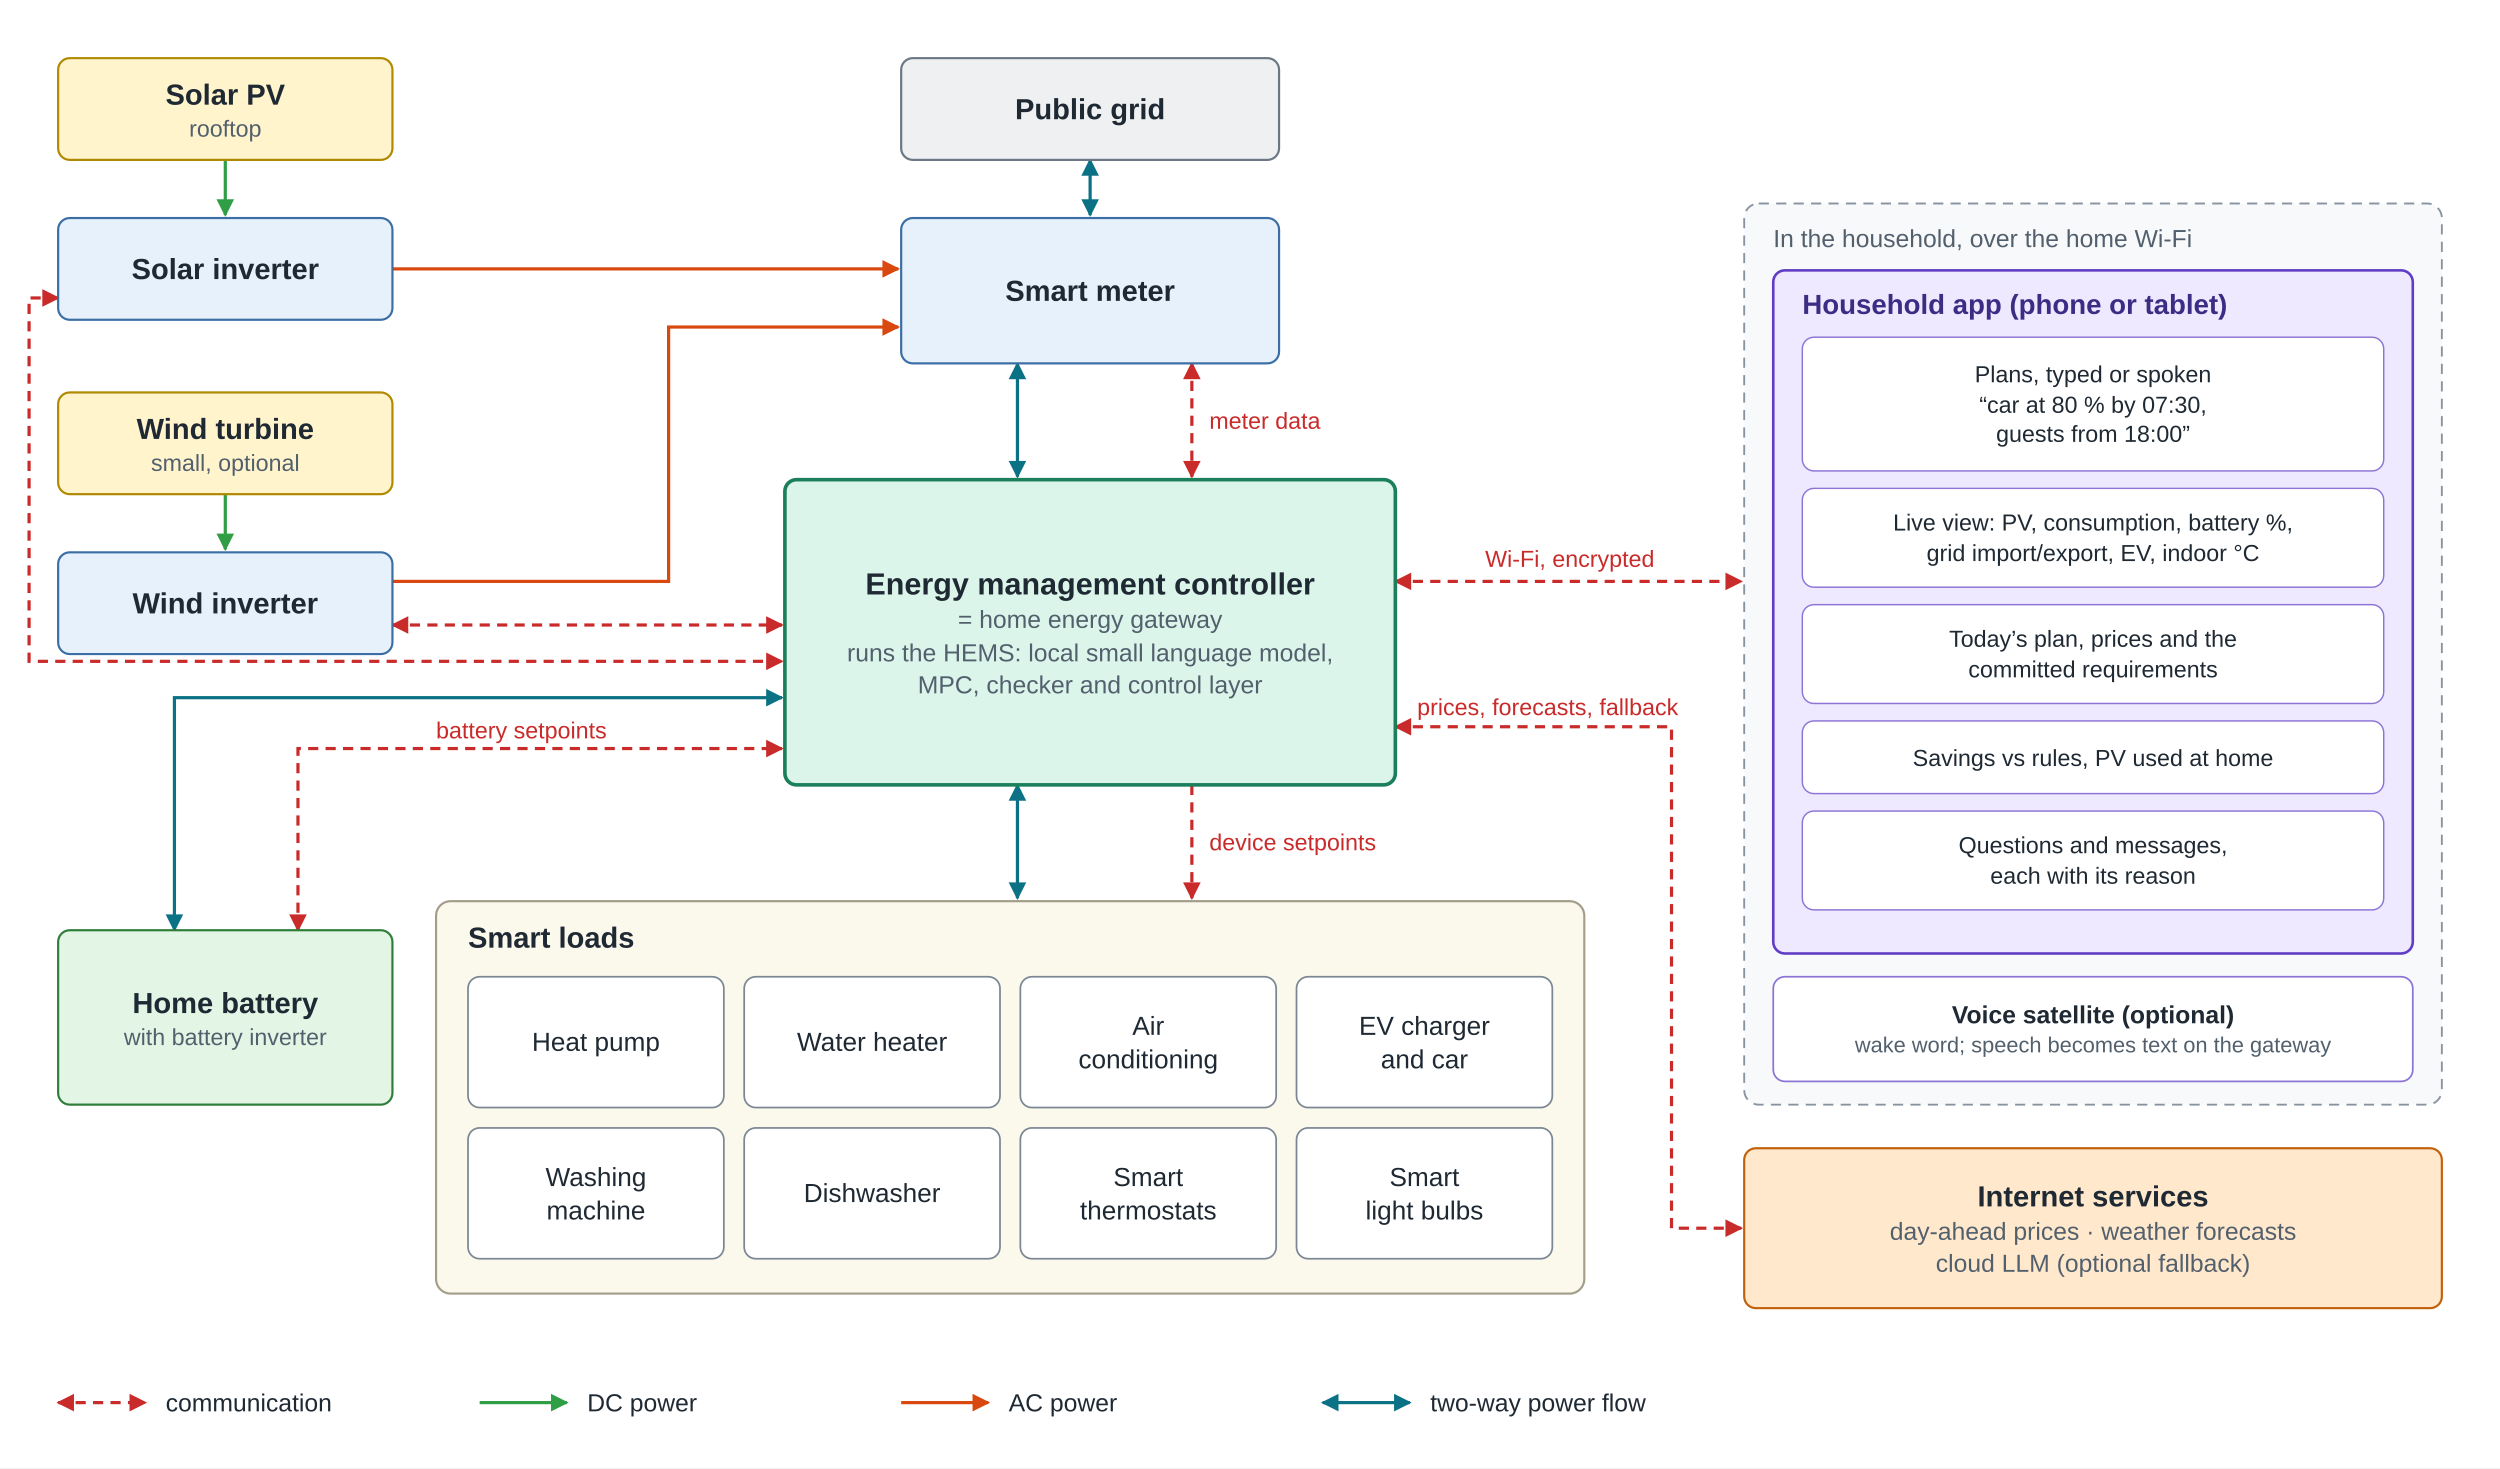
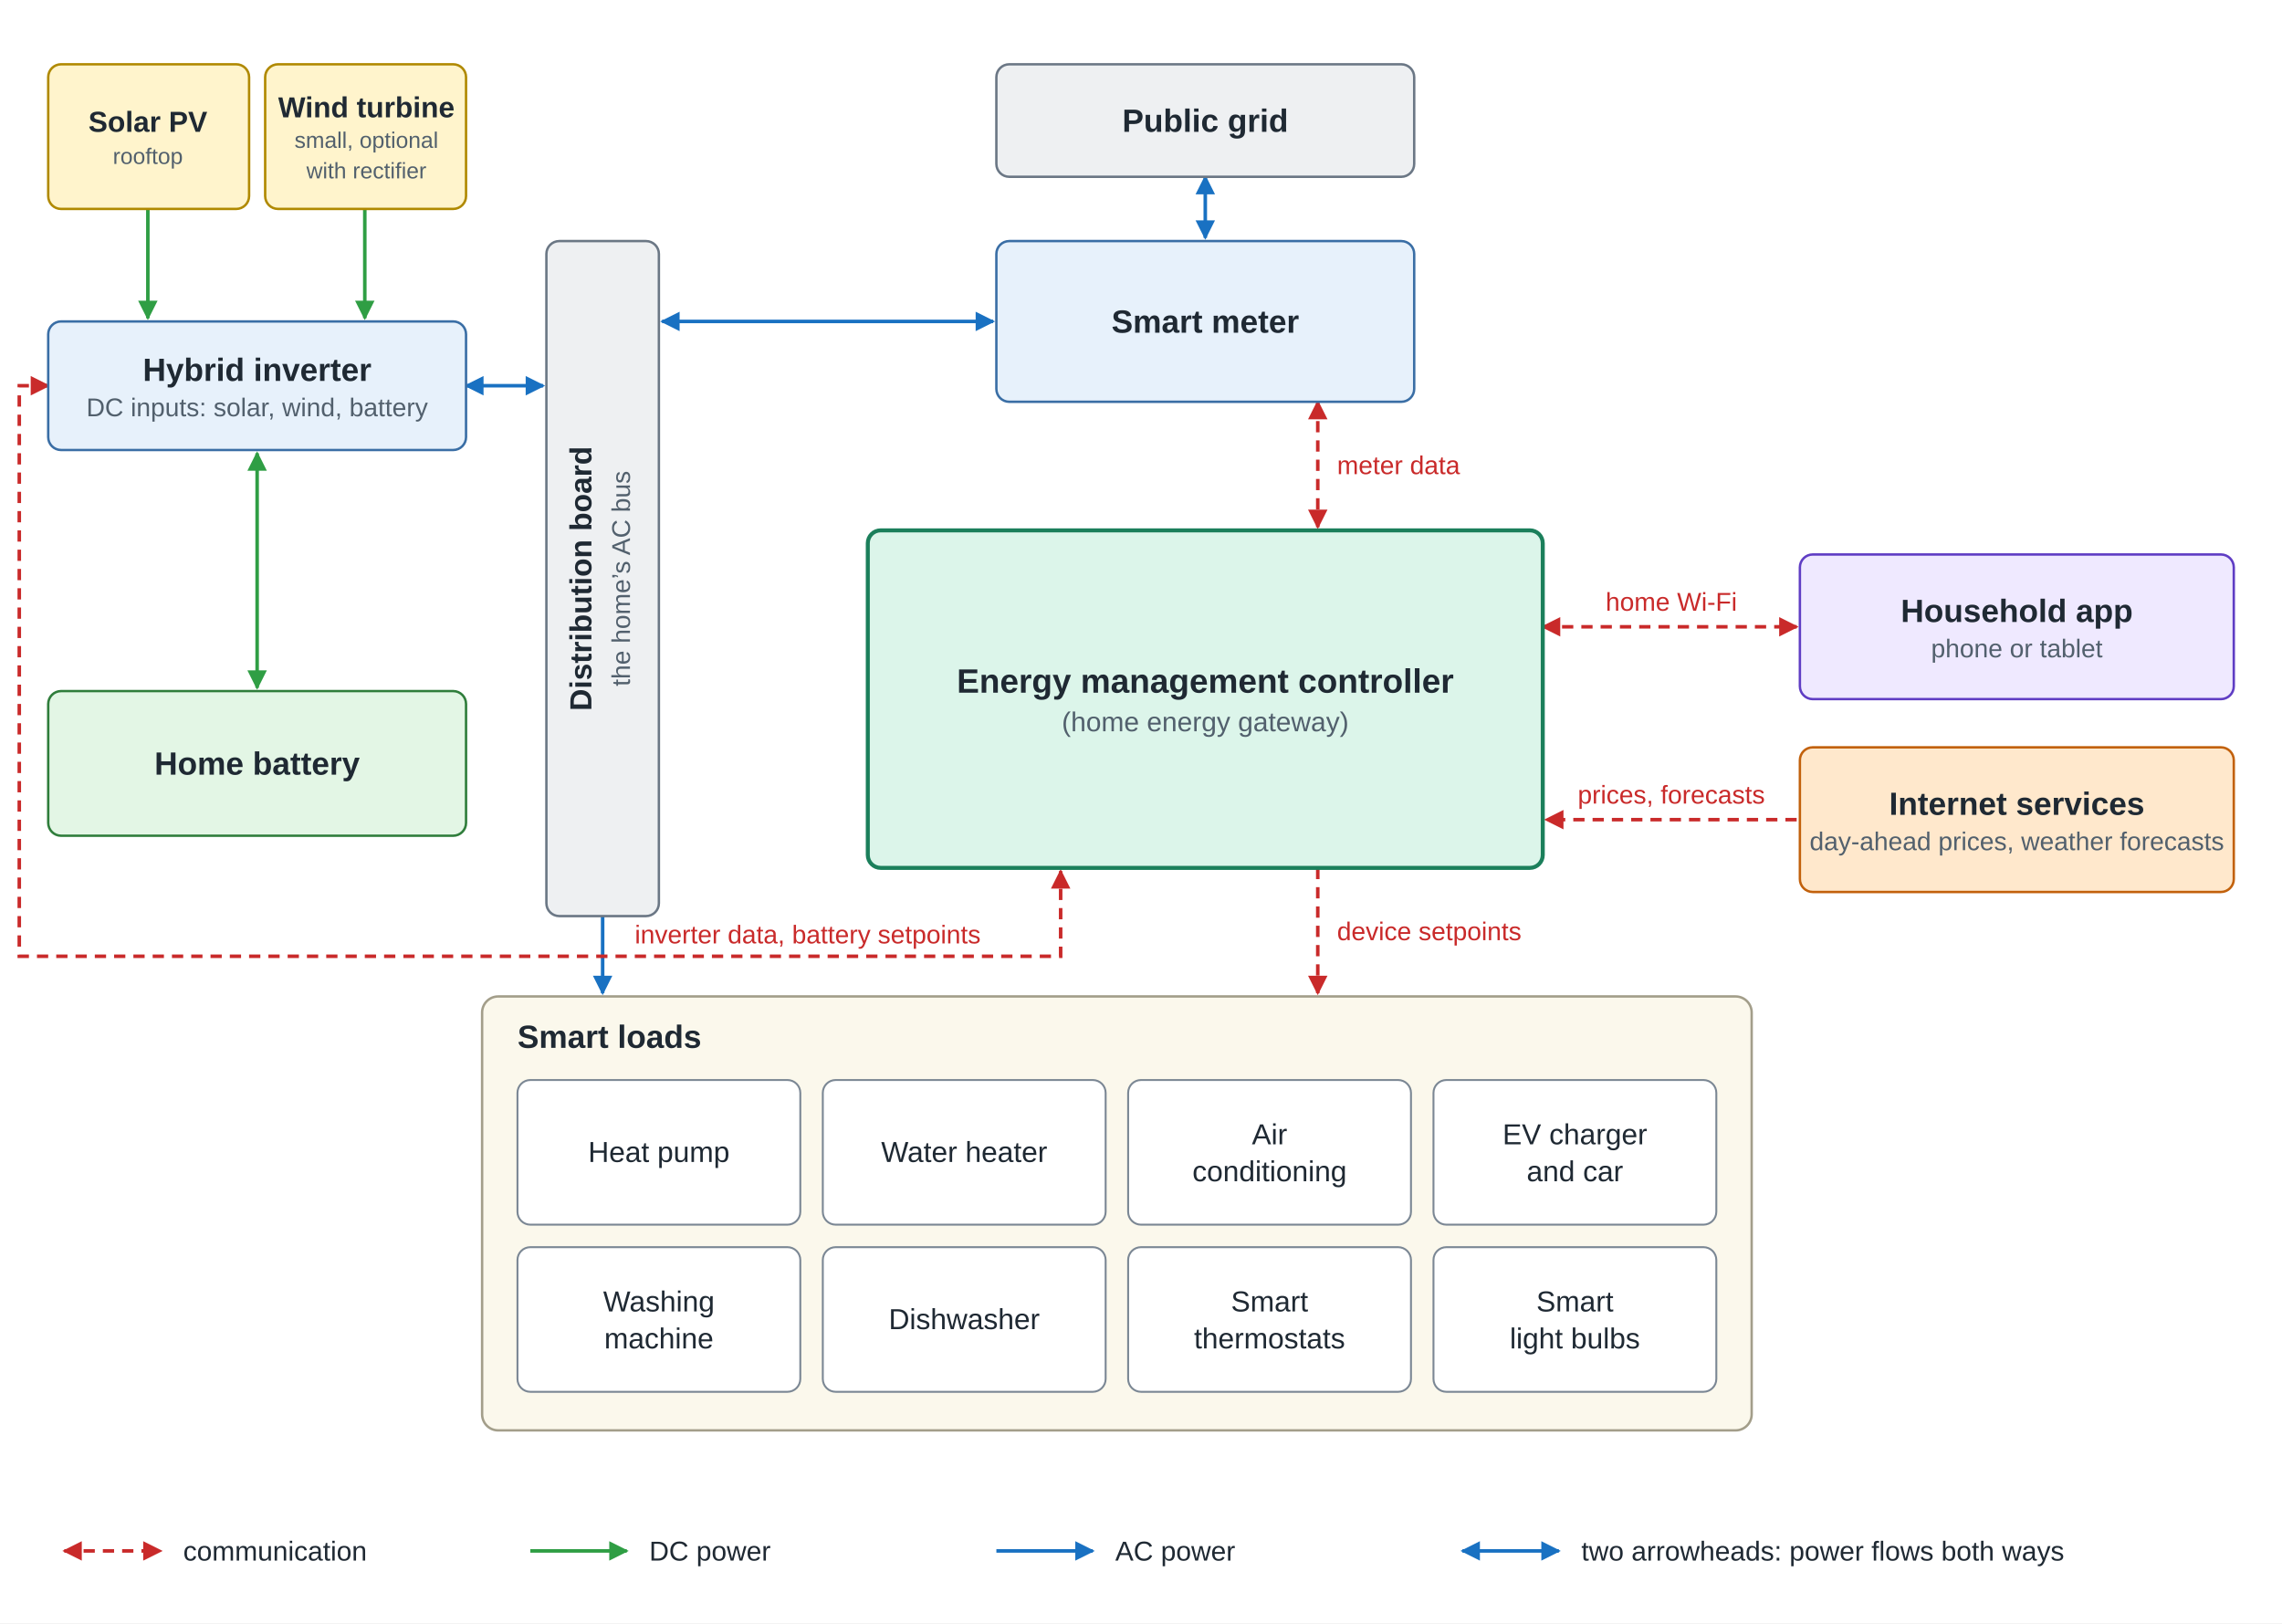
- <svg xmlns="http://www.w3.org/2000/svg" viewBox="0 0 1720 1010" width="1720" height="1010" font-family="Arial, Helvetica, sans-serif" role="img" aria-label="A home energy system: solar PV and a small wind turbine feed inverters, the inverters and the grid meet at the smart meter, and the energy management controller (the home energy gateway) reads the meter and inverters, sets the battery and the smart loads, talks to the household app over the home Wi-Fi and gets prices and forecasts from the internet.">
+ <svg xmlns="http://www.w3.org/2000/svg" viewBox="0 0 1420 1010" width="1420" height="1010" font-family="Arial, Helvetica, sans-serif" role="img" aria-label="A home energy system: solar PV, a small wind turbine and the home battery share one hybrid inverter; the inverter, the smart loads and the smart meter to the public grid meet at the distribution board, the home AC bus. No power passes through the energy management controller (the home energy gateway): it reads the meter and inverters, sets the battery and the smart loads, talks to the household app over the home Wi-Fi and gets prices and forecasts from the internet.">
  <defs>
    <marker id="dc" viewBox="0 0 10 10" refX="9" refY="5" markerWidth="5.5" markerHeight="5.5" orient="auto-start-reverse">
      <path d="M0,0 L10,5 L0,10 z" fill="#2f9e44" />
    </marker>
    <marker id="ac" viewBox="0 0 10 10" refX="9" refY="5" markerWidth="5.5" markerHeight="5.5" orient="auto-start-reverse">
-       <path d="M0,0 L10,5 L0,10 z" fill="#d9480f" />
+       <path d="M0,0 L10,5 L0,10 z" fill="#1971c2" />
    </marker>
    <marker id="two" viewBox="0 0 10 10" refX="9" refY="5" markerWidth="5.5" markerHeight="5.5" orient="auto-start-reverse">
      <path d="M0,0 L10,5 L0,10 z" fill="#0b7285" />
    </marker>
    <marker id="com" viewBox="0 0 10 10" refX="9" refY="5" markerWidth="5.5" markerHeight="5.5" orient="auto-start-reverse">
      <path d="M0,0 L10,5 L0,10 z" fill="#c92a2a" />
    </marker>
  </defs>
-   <rect width="1720" height="1010" fill="#ffffff" />
-   <path d="M155,110 L155,148" fill="none" stroke="#2f9e44" stroke-width="2.2" marker-end="url(#dc)" />
-   <path d="M155,340 L155,378" fill="none" stroke="#2f9e44" stroke-width="2.2" marker-end="url(#dc)" />
-   <path d="M270,185 L618,185" fill="none" stroke="#d9480f" stroke-width="2.2" marker-end="url(#ac)" />
-   <path d="M270,400 L460,400 L460,225 L618,225" fill="none" stroke="#d9480f" stroke-width="2.2" marker-end="url(#ac)" />
-   <path d="M750,110 L750,148" fill="none" stroke="#0b7285" stroke-width="2.2" marker-start="url(#two)" marker-end="url(#two)" />
-   <path d="M700,250 L700,328" fill="none" stroke="#0b7285" stroke-width="2.2" marker-start="url(#two)" marker-end="url(#two)" />
-   <path d="M700,540 L700,618" fill="none" stroke="#0b7285" stroke-width="2.2" marker-start="url(#two)" marker-end="url(#two)" />
-   <path d="M120,640 L120,480 L538,480" fill="none" stroke="#0b7285" stroke-width="2.2" marker-start="url(#two)" marker-end="url(#two)" />
+   <rect width="1420" height="1010" fill="#ffffff" />
+   <path d="M92,130 L92,198" fill="none" stroke="#2f9e44" stroke-width="2.2" marker-end="url(#dc)" />
+   <path d="M227,130 L227,198" fill="none" stroke="#2f9e44" stroke-width="2.2" marker-end="url(#dc)" />
+   <path d="M160,428 L160,282" fill="none" stroke="#2f9e44" stroke-width="2.2" marker-start="url(#dc)" marker-end="url(#dc)" />
+   <path d="M290,240 L338,240" fill="none" stroke="#1971c2" stroke-width="2.2" marker-start="url(#ac)" marker-end="url(#ac)" />
+   <path d="M412,200 L618,200" fill="none" stroke="#1971c2" stroke-width="2.2" marker-start="url(#ac)" marker-end="url(#ac)" />
+   <path d="M750,110 L750,148" fill="none" stroke="#1971c2" stroke-width="2.2" marker-start="url(#ac)" marker-end="url(#ac)" />
+   <path d="M375,570 L375,618" fill="none" stroke="#1971c2" stroke-width="2.2" marker-end="url(#ac)" />
  <path d="M820,250 L820,328" fill="none" stroke="#c92a2a" stroke-width="2.2" stroke-dasharray="7 5" marker-start="url(#com)" marker-end="url(#com)" />
-   <path d="M40,205 L20,205 L20,455 L538,455" fill="none" stroke="#c92a2a" stroke-width="2.2" stroke-dasharray="7 5" marker-start="url(#com)" marker-end="url(#com)" />
-   <path d="M270,430 L538,430" fill="none" stroke="#c92a2a" stroke-width="2.2" stroke-dasharray="7 5" marker-start="url(#com)" marker-end="url(#com)" />
-   <path d="M205,640 L205,515 L538,515" fill="none" stroke="#c92a2a" stroke-width="2.2" stroke-dasharray="7 5" marker-start="url(#com)" marker-end="url(#com)" />
+   <path d="M30,240 L12,240 L12,595 L660,595 L660,542" fill="none" stroke="#c92a2a" stroke-width="2.2" stroke-dasharray="7 5" marker-start="url(#com)" marker-end="url(#com)" />
  <path d="M820,540 L820,618" fill="none" stroke="#c92a2a" stroke-width="2.2" stroke-dasharray="7 5" marker-end="url(#com)" />
-   <path d="M960,400 L1198,400" fill="none" stroke="#c92a2a" stroke-width="2.2" stroke-dasharray="7 5" marker-start="url(#com)" marker-end="url(#com)" />
-   <path d="M960,500 L1150,500 L1150,845 L1198,845" fill="none" stroke="#c92a2a" stroke-width="2.2" stroke-dasharray="7 5" marker-start="url(#com)" marker-end="url(#com)" />
+   <path d="M960,390 L1118,390" fill="none" stroke="#c92a2a" stroke-width="2.2" stroke-dasharray="7 5" marker-start="url(#com)" marker-end="url(#com)" />
+   <path d="M1118,510 L962,510" fill="none" stroke="#c92a2a" stroke-width="2.2" stroke-dasharray="7 5" marker-end="url(#com)" />
  <path d="M40,965 L100,965" fill="none" stroke="#c92a2a" stroke-width="2.2" stroke-dasharray="7 5" marker-start="url(#com)" marker-end="url(#com)" />
  <path d="M330,965 L390,965" fill="none" stroke="#2f9e44" stroke-width="2.2" marker-end="url(#dc)" />
-   <path d="M620,965 L680,965" fill="none" stroke="#d9480f" stroke-width="2.2" marker-end="url(#ac)" />
-   <path d="M910,965 L970,965" fill="none" stroke="#0b7285" stroke-width="2.2" marker-start="url(#two)" marker-end="url(#two)" />
-   <rect x="40" y="40" width="230" height="70" rx="8" fill="#fff4cc" stroke="#b08900" stroke-width="1.5" />
-   <text x="155" y="72" font-size="20" font-weight="600" fill="#1f2933" text-anchor="middle">Solar PV</text>
-   <text x="155" y="94" font-size="16" font-weight="400" fill="#52606d" text-anchor="middle">rooftop</text>
-   <rect x="40" y="150" width="230" height="70" rx="8" fill="#e7f1fb" stroke="#3a6ea5" stroke-width="1.5" />
-   <text x="155" y="192" font-size="20" font-weight="600" fill="#1f2933" text-anchor="middle">Solar inverter</text>
-   <rect x="40" y="270" width="230" height="70" rx="8" fill="#fff4cc" stroke="#b08900" stroke-width="1.5" />
-   <text x="155" y="302" font-size="20" font-weight="600" fill="#1f2933" text-anchor="middle">Wind turbine</text>
-   <text x="155" y="324" font-size="16" font-weight="400" fill="#52606d" text-anchor="middle">small, optional</text>
-   <rect x="40" y="380" width="230" height="70" rx="8" fill="#e7f1fb" stroke="#3a6ea5" stroke-width="1.5" />
-   <text x="155" y="422" font-size="20" font-weight="600" fill="#1f2933" text-anchor="middle">Wind inverter</text>
-   <rect x="40" y="640" width="230" height="120" rx="8" fill="#e3f6e5" stroke="#2f7d3b" stroke-width="1.5" />
-   <text x="155" y="697" font-size="20" font-weight="600" fill="#1f2933" text-anchor="middle">Home battery</text>
-   <text x="155" y="719" font-size="16" font-weight="400" fill="#52606d" text-anchor="middle">with battery inverter</text>
+   <path d="M620,965 L680,965" fill="none" stroke="#1971c2" stroke-width="2.2" marker-end="url(#ac)" />
+   <path d="M910,965 L970,965" fill="none" stroke="#1971c2" stroke-width="2.2" marker-start="url(#ac)" marker-end="url(#ac)" />
+   <rect x="30" y="40" width="125" height="90" rx="8" fill="#fff4cc" stroke="#b08900" stroke-width="1.5" />
+   <text x="92" y="82" font-size="18" font-weight="600" fill="#1f2933" text-anchor="middle">Solar PV</text>
+   <text x="92" y="102" font-size="14" font-weight="400" fill="#52606d" text-anchor="middle">rooftop</text>
+   <rect x="165" y="40" width="125" height="90" rx="8" fill="#fff4cc" stroke="#b08900" stroke-width="1.5" />
+   <text x="228" y="73" font-size="18" font-weight="600" fill="#1f2933" text-anchor="middle">Wind turbine</text>
+   <text x="228" y="92" font-size="14" font-weight="400" fill="#52606d" text-anchor="middle">small, optional</text>
+   <text x="228" y="111" font-size="14" font-weight="400" fill="#52606d" text-anchor="middle">with rectifier</text>
+   <rect x="30" y="200" width="260" height="80" rx="8" fill="#e7f1fb" stroke="#3a6ea5" stroke-width="1.5" />
+   <text x="160" y="237" font-size="20" font-weight="600" fill="#1f2933" text-anchor="middle">Hybrid inverter</text>
+   <text x="160" y="259" font-size="16" font-weight="400" fill="#52606d" text-anchor="middle">DC inputs: solar, wind, battery</text>
+   <rect x="30" y="430" width="260" height="90" rx="8" fill="#e3f6e5" stroke="#2f7d3b" stroke-width="1.5" />
+   <text x="160" y="482" font-size="20" font-weight="600" fill="#1f2933" text-anchor="middle">Home battery</text>
+   <rect x="340" y="150" width="70" height="420" rx="8" fill="#eef0f2" stroke="#6b7785" stroke-width="1.5" />
+   <text transform="translate(368,360) rotate(-90)" font-size="19" font-weight="600" fill="#1f2933" text-anchor="middle">Distribution board</text>
+   <text transform="translate(392,360) rotate(-90)" font-size="16" font-weight="400" fill="#52606d" text-anchor="middle">the home’s AC bus</text>
  <rect x="620" y="40" width="260" height="70" rx="8" fill="#eef0f2" stroke="#6b7785" stroke-width="1.5" />
  <text x="750" y="82" font-size="20" font-weight="600" fill="#1f2933" text-anchor="middle">Public grid</text>
  <rect x="620" y="150" width="260" height="100" rx="8" fill="#e7f1fb" stroke="#3a6ea5" stroke-width="1.5" />
  <text x="750" y="207" font-size="20" font-weight="600" fill="#1f2933" text-anchor="middle">Smart meter</text>
  <rect x="540" y="330" width="420" height="210" rx="8" fill="#dcf5ea" stroke="#1b7f5b" stroke-width="2.5" />
-   <text x="750" y="409" font-size="21" font-weight="600" fill="#1f2933" text-anchor="middle">Energy management controller</text>
-   <text x="750" y="432" font-size="17" font-weight="400" fill="#52606d" text-anchor="middle">= home energy gateway</text>
-   <text x="750" y="455" font-size="17" font-weight="400" fill="#52606d" text-anchor="middle">runs the HEMS: local small language model,</text>
-   <text x="750" y="477" font-size="17" font-weight="400" fill="#52606d" text-anchor="middle">MPC, checker and control layer</text>
+   <text x="750" y="431" font-size="21" font-weight="600" fill="#1f2933" text-anchor="middle">Energy management controller</text>
+   <text x="750" y="455" font-size="17" font-weight="400" fill="#52606d" text-anchor="middle">(home energy gateway)</text>
  <rect x="300" y="620" width="790" height="270" rx="10" fill="#fbf8ec" stroke="#a39e8a" stroke-width="1.5" />
  <text x="322" y="652" font-size="20" font-weight="700" fill="#1f2933" text-anchor="start">Smart loads</text>
  <rect x="322" y="672" width="176" height="90" rx="8" fill="#ffffff" stroke="#7b8794" stroke-width="1.2" />
  <text x="410" y="723" font-size="18" font-weight="400" fill="#1f2933" text-anchor="middle">Heat pump</text>
  <rect x="512" y="672" width="176" height="90" rx="8" fill="#ffffff" stroke="#7b8794" stroke-width="1.2" />
  <text x="600" y="723" font-size="18" font-weight="400" fill="#1f2933" text-anchor="middle">Water heater</text>
  <rect x="702" y="672" width="176" height="90" rx="8" fill="#ffffff" stroke="#7b8794" stroke-width="1.2" />
  <text x="790" y="712" font-size="18" font-weight="400" fill="#1f2933" text-anchor="middle">Air</text>
  <text x="790" y="735" font-size="18" font-weight="400" fill="#1f2933" text-anchor="middle">conditioning</text>
  <rect x="892" y="672" width="176" height="90" rx="8" fill="#ffffff" stroke="#7b8794" stroke-width="1.2" />
  <text x="980" y="712" font-size="18" font-weight="400" fill="#1f2933" text-anchor="middle">EV charger</text>
  <text x="980" y="735" font-size="18" font-weight="400" fill="#1f2933" text-anchor="middle">and car</text>
  <rect x="322" y="776" width="176" height="90" rx="8" fill="#ffffff" stroke="#7b8794" stroke-width="1.2" />
  <text x="410" y="816" font-size="18" font-weight="400" fill="#1f2933" text-anchor="middle">Washing</text>
  <text x="410" y="839" font-size="18" font-weight="400" fill="#1f2933" text-anchor="middle">machine</text>
  <rect x="512" y="776" width="176" height="90" rx="8" fill="#ffffff" stroke="#7b8794" stroke-width="1.2" />
  <text x="600" y="827" font-size="18" font-weight="400" fill="#1f2933" text-anchor="middle">Dishwasher</text>
  <rect x="702" y="776" width="176" height="90" rx="8" fill="#ffffff" stroke="#7b8794" stroke-width="1.2" />
  <text x="790" y="816" font-size="18" font-weight="400" fill="#1f2933" text-anchor="middle">Smart</text>
  <text x="790" y="839" font-size="18" font-weight="400" fill="#1f2933" text-anchor="middle">thermostats</text>
  <rect x="892" y="776" width="176" height="90" rx="8" fill="#ffffff" stroke="#7b8794" stroke-width="1.2" />
  <text x="980" y="816" font-size="18" font-weight="400" fill="#1f2933" text-anchor="middle">Smart</text>
  <text x="980" y="839" font-size="18" font-weight="400" fill="#1f2933" text-anchor="middle">light bulbs</text>
-   <rect x="1200" y="140" width="480" height="620" rx="10" fill="#f8f9fa" stroke="#8a94a0" stroke-width="1.3" stroke-dasharray="7 5" />
-   <text x="1220" y="170" font-size="17" font-weight="400" fill="#52606d" text-anchor="start">In the household, over the home Wi-Fi</text>
-   <rect x="1220" y="186" width="440" height="470" rx="8" fill="#efe9ff" stroke="#5f3dc4" stroke-width="1.8" />
-   <text x="1240" y="216" font-size="19" font-weight="700" fill="#3b2c84" text-anchor="start">Household app (phone or tablet)</text>
-   <rect x="1240" y="232" width="400" height="92" rx="8" fill="#ffffff" stroke="#8c74d6" stroke-width="1" />
-   <text x="1440" y="263" font-size="16" font-weight="400" fill="#1f2933" text-anchor="middle">Plans, typed or spoken</text>
-   <text x="1440" y="284" font-size="16" font-weight="400" fill="#1f2933" text-anchor="middle">“car at 80 % by 07:30,</text>
-   <text x="1440" y="304" font-size="16" font-weight="400" fill="#1f2933" text-anchor="middle">guests from 18:00”</text>
-   <rect x="1240" y="336" width="400" height="68" rx="8" fill="#ffffff" stroke="#8c74d6" stroke-width="1" />
-   <text x="1440" y="365" font-size="16" font-weight="400" fill="#1f2933" text-anchor="middle">Live view: PV, consumption, battery %,</text>
-   <text x="1440" y="386" font-size="16" font-weight="400" fill="#1f2933" text-anchor="middle">grid import/export, EV, indoor °C</text>
-   <rect x="1240" y="416" width="400" height="68" rx="8" fill="#ffffff" stroke="#8c74d6" stroke-width="1" />
-   <text x="1440" y="445" font-size="16" font-weight="400" fill="#1f2933" text-anchor="middle">Today’s plan, prices and the</text>
-   <text x="1440" y="466" font-size="16" font-weight="400" fill="#1f2933" text-anchor="middle">committed requirements</text>
-   <rect x="1240" y="496" width="400" height="50" rx="8" fill="#ffffff" stroke="#8c74d6" stroke-width="1" />
-   <text x="1440" y="527" font-size="16" font-weight="400" fill="#1f2933" text-anchor="middle">Savings vs rules, PV used at home</text>
-   <rect x="1240" y="558" width="400" height="68" rx="8" fill="#ffffff" stroke="#8c74d6" stroke-width="1" />
-   <text x="1440" y="587" font-size="16" font-weight="400" fill="#1f2933" text-anchor="middle">Questions and messages,</text>
-   <text x="1440" y="608" font-size="16" font-weight="400" fill="#1f2933" text-anchor="middle">each with its reason</text>
-   <rect x="1220" y="672" width="440" height="72" rx="8" fill="#ffffff" stroke="#8c74d6" stroke-width="1.2" />
-   <text x="1440" y="704" font-size="17" font-weight="600" fill="#1f2933" text-anchor="middle">Voice satellite (optional)</text>
-   <text x="1440" y="724" font-size="15" font-weight="400" fill="#52606d" text-anchor="middle">wake word; speech becomes text on the gateway</text>
-   <rect x="1200" y="790" width="480" height="110" rx="8" fill="#ffe8cc" stroke="#c2610c" stroke-width="1.5" />
-   <text x="1440" y="830" font-size="20" font-weight="600" fill="#1f2933" text-anchor="middle">Internet services</text>
-   <text x="1440" y="853" font-size="17" font-weight="400" fill="#52606d" text-anchor="middle">day-ahead prices · weather forecasts</text>
-   <text x="1440" y="875" font-size="17" font-weight="400" fill="#52606d" text-anchor="middle">cloud LLM (optional fallback)</text>
+   <rect x="1120" y="345" width="270" height="90" rx="8" fill="#efe9ff" stroke="#5f3dc4" stroke-width="1.5" />
+   <text x="1255" y="387" font-size="20" font-weight="600" fill="#1f2933" text-anchor="middle">Household app</text>
+   <text x="1255" y="409" font-size="16" font-weight="400" fill="#52606d" text-anchor="middle">phone or tablet</text>
+   <rect x="1120" y="465" width="270" height="90" rx="8" fill="#ffe8cc" stroke="#c2610c" stroke-width="1.5" />
+   <text x="1255" y="507" font-size="20" font-weight="600" fill="#1f2933" text-anchor="middle">Internet services</text>
+   <text x="1255" y="529" font-size="16" font-weight="400" fill="#52606d" text-anchor="middle">day-ahead prices, weather forecasts</text>
  <text x="832" y="295" font-size="16" font-weight="400" fill="#c92a2a" text-anchor="start">meter data</text>
-   <text x="300" y="508" font-size="16" font-weight="400" fill="#c92a2a" text-anchor="start">battery setpoints</text>
+   <text x="395" y="587" font-size="16" font-weight="400" fill="#c92a2a" text-anchor="start">inverter data, battery setpoints</text>
  <text x="832" y="585" font-size="16" font-weight="400" fill="#c92a2a" text-anchor="start">device setpoints</text>
-   <text x="1080" y="390" font-size="16" font-weight="400" fill="#c92a2a" text-anchor="middle">Wi-Fi, encrypted</text>
-   <text x="975" y="492" font-size="16" font-weight="400" fill="#c92a2a" text-anchor="start">prices, forecasts, fallback</text>
+   <text x="1040" y="380" font-size="16" font-weight="400" fill="#c92a2a" text-anchor="middle">home Wi-Fi</text>
+   <text x="1040" y="500" font-size="16" font-weight="400" fill="#c92a2a" text-anchor="middle">prices, forecasts</text>
  <text x="114" y="971" font-size="17" font-weight="400" fill="#1f2933" text-anchor="start">communication</text>
  <text x="404" y="971" font-size="17" font-weight="400" fill="#1f2933" text-anchor="start">DC power</text>
  <text x="694" y="971" font-size="17" font-weight="400" fill="#1f2933" text-anchor="start">AC power</text>
-   <text x="984" y="971" font-size="17" font-weight="400" fill="#1f2933" text-anchor="start">two-way power flow</text>
+   <text x="984" y="971" font-size="17" font-weight="400" fill="#1f2933" text-anchor="start">two arrowheads: power flows both ways</text>
</svg>
